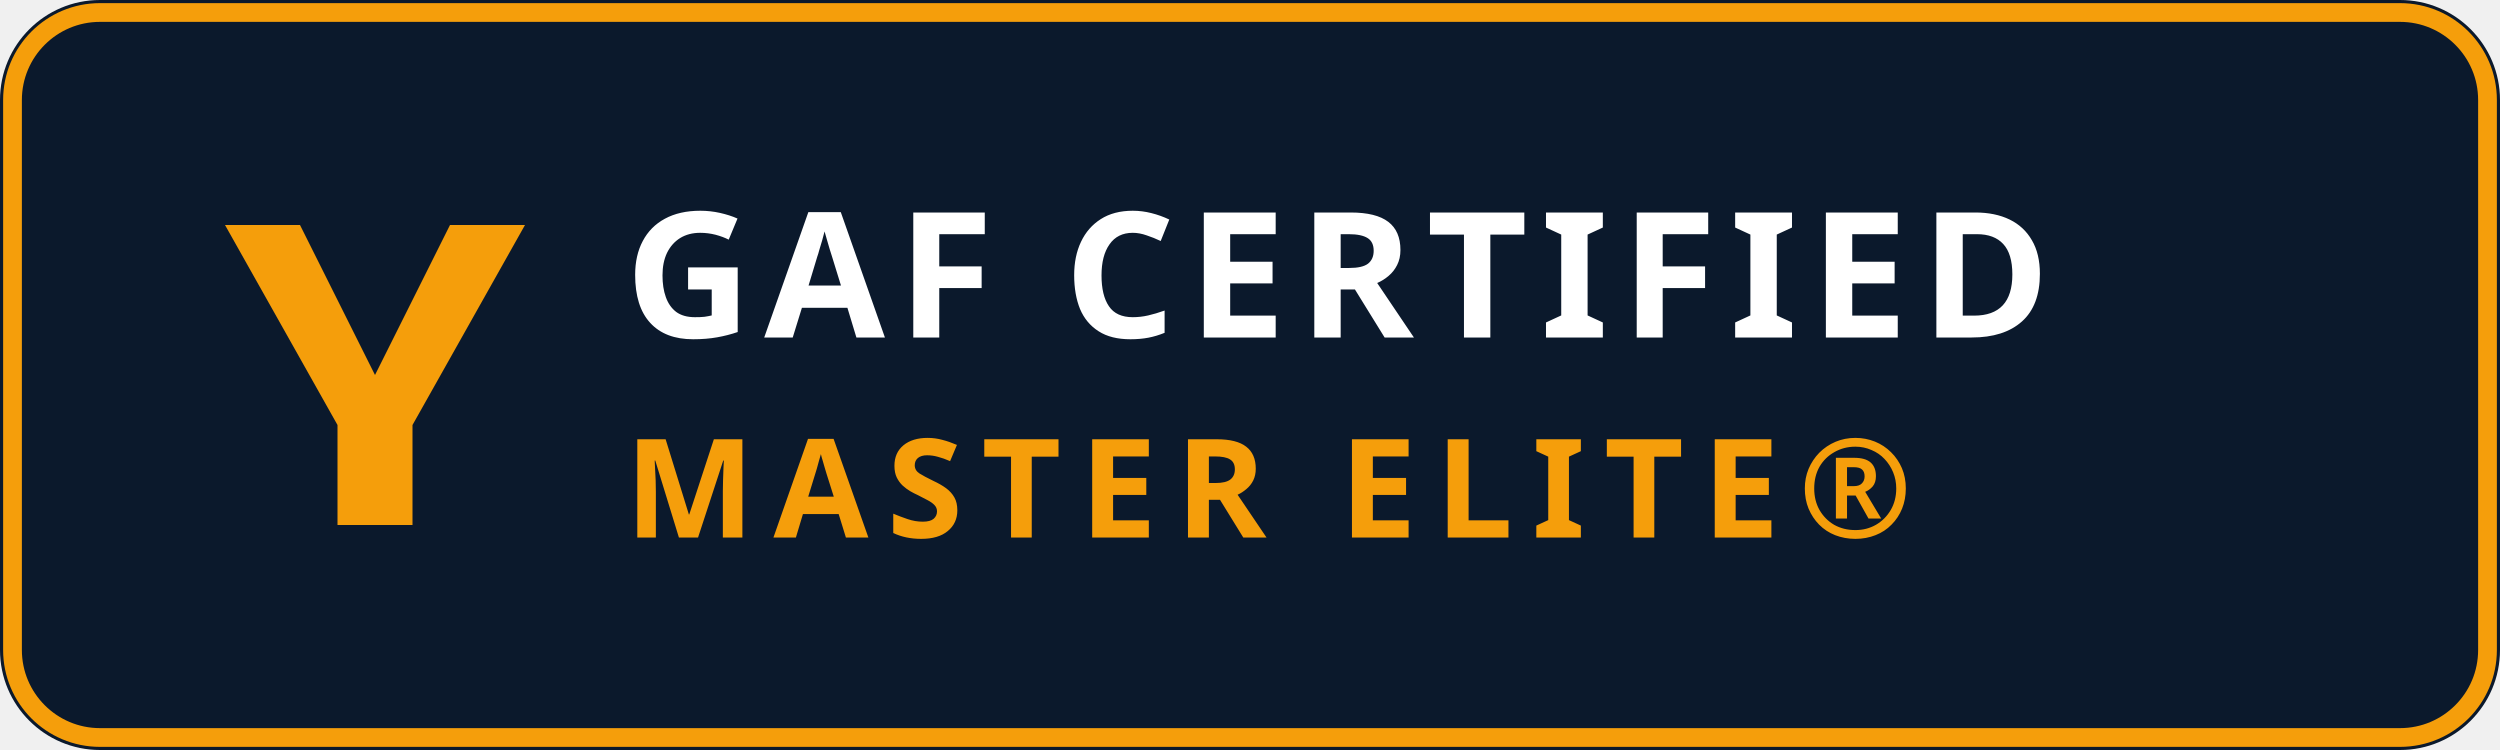
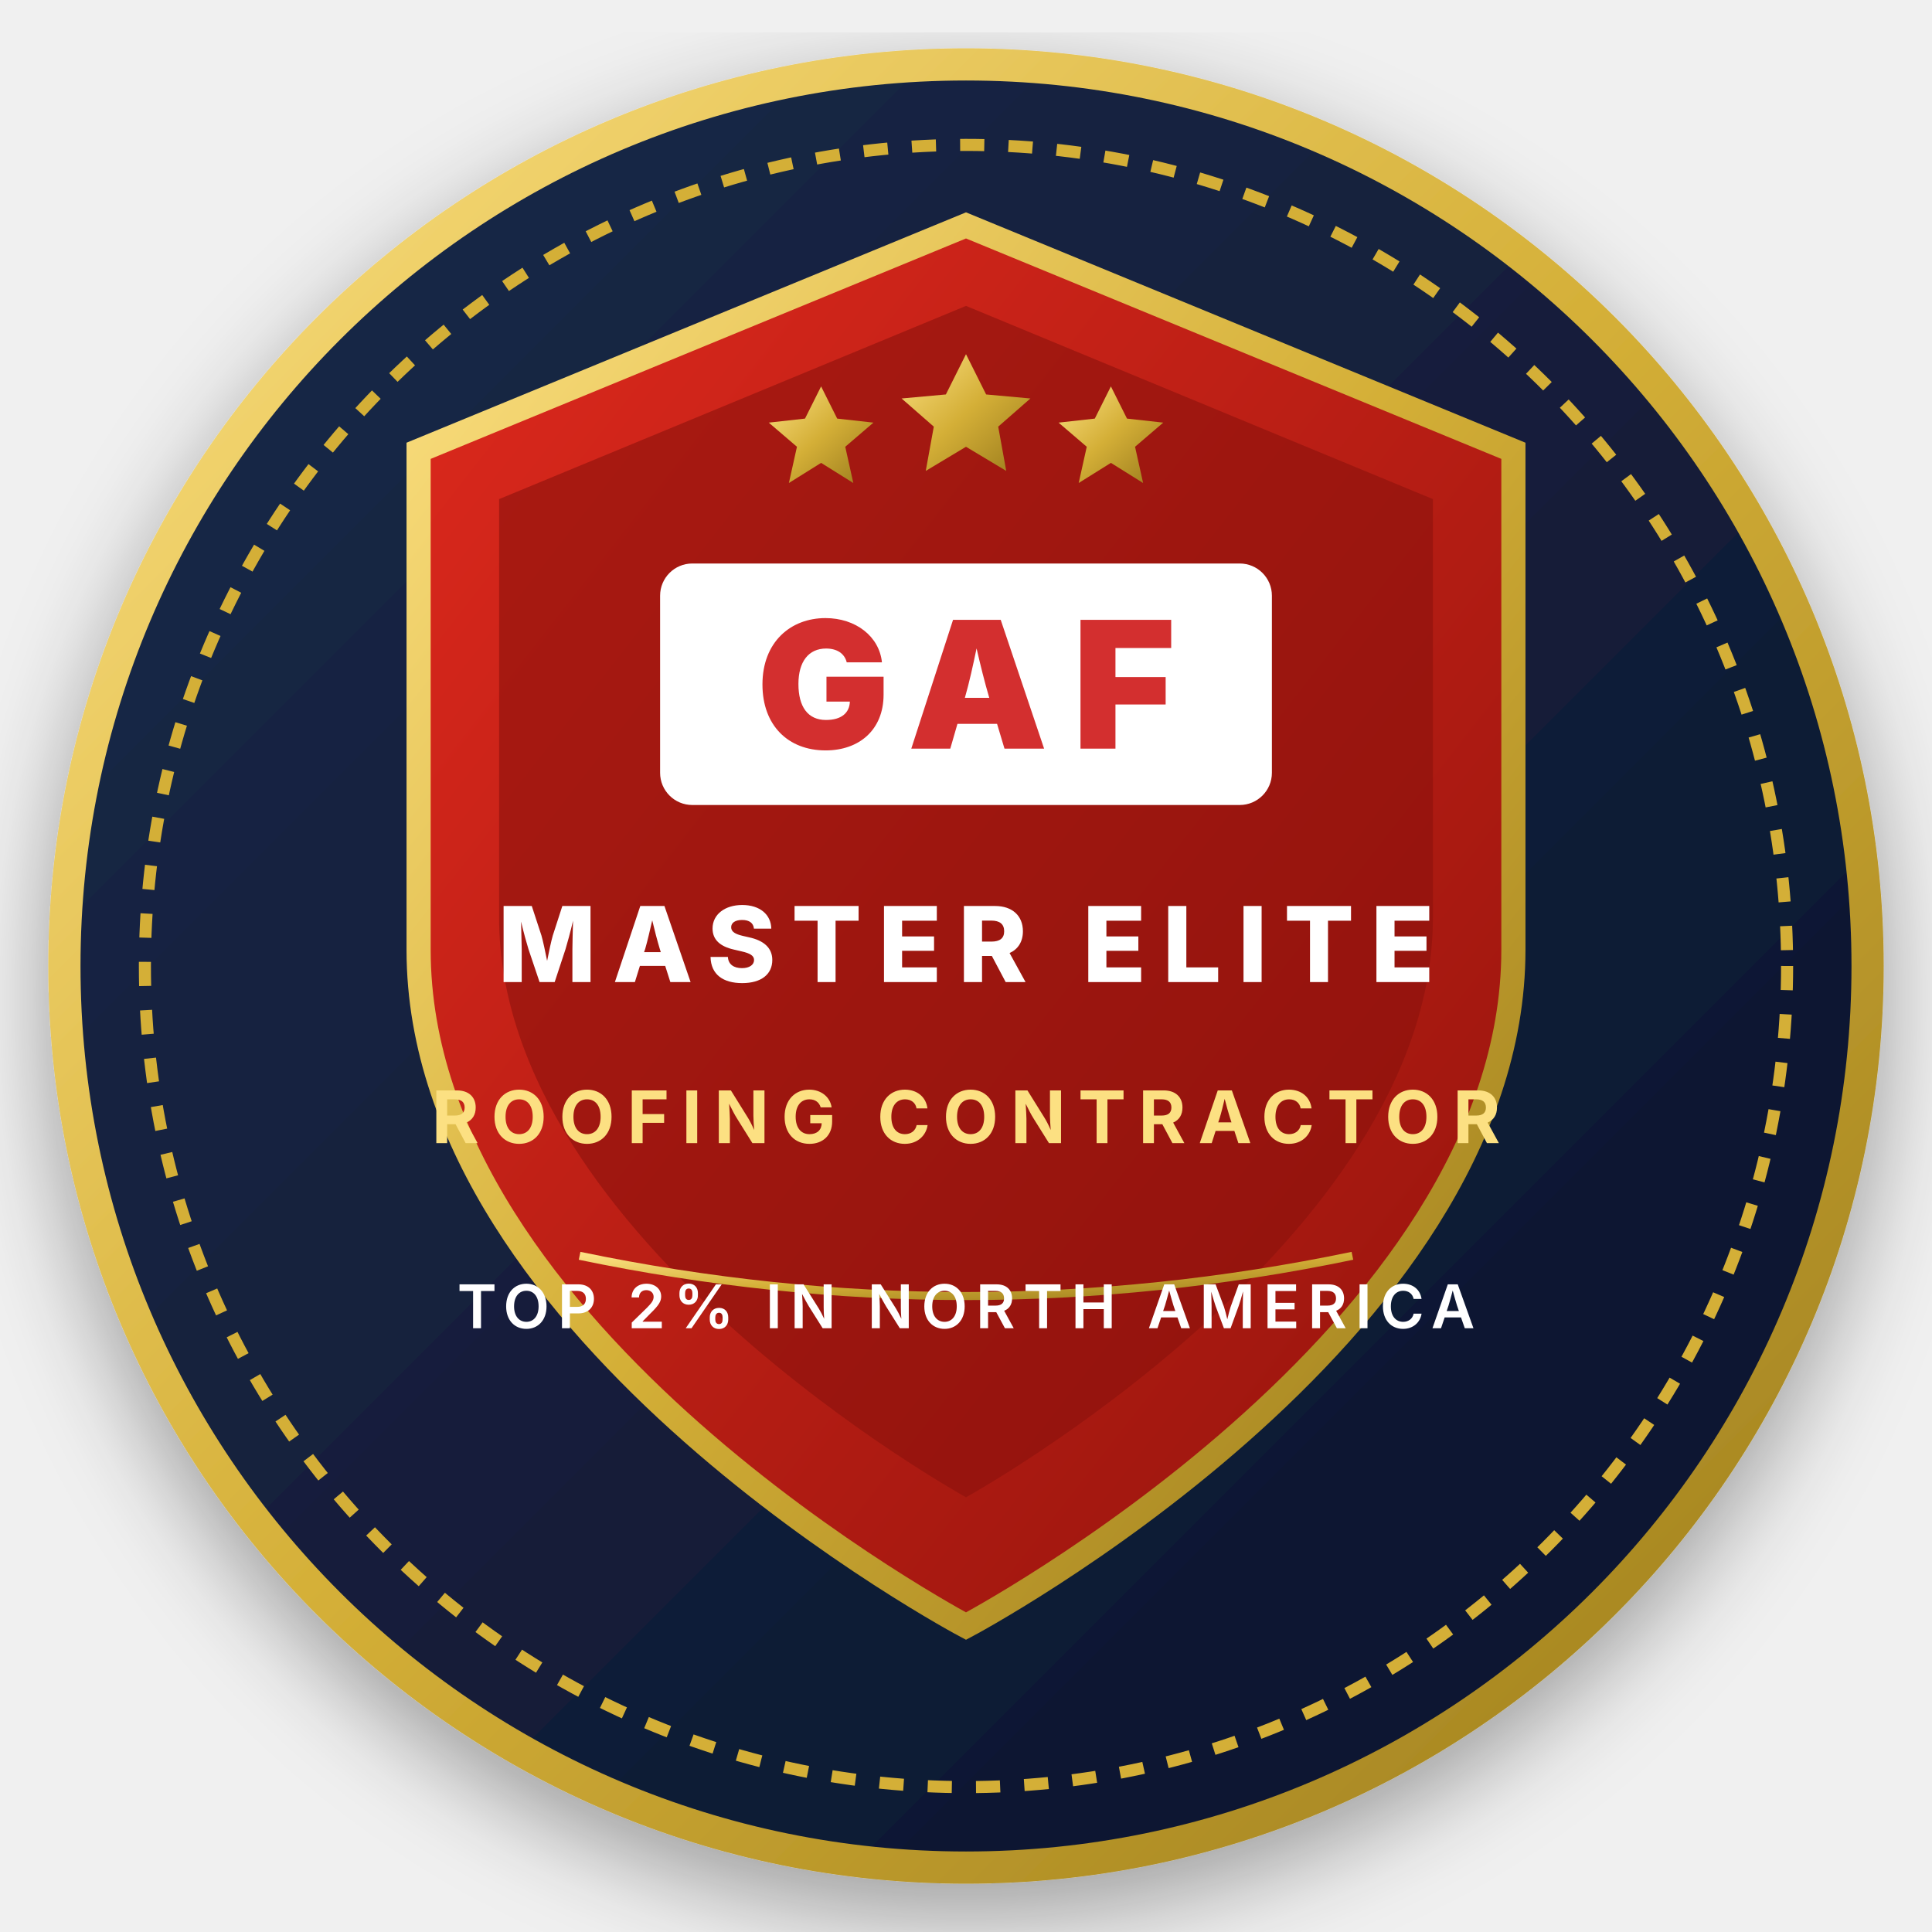
- <svg xmlns="http://www.w3.org/2000/svg" viewBox="0 0 200 60" fill="none">
-   <rect width="200" height="60" rx="8" fill="#0B192C" />
-   <rect x="1" y="1" width="198" height="58" rx="7" stroke="#F59E0B" stroke-width="1.5" />
-   <path d="M24 18L30 30L36 18H42L33 34V42H27V34L18 18H24Z" fill="#F59E0B" />
-   <text x="50" y="27" fill="#FFFFFF" font-family="system-ui, sans-serif" font-weight="800" font-size="14" letter-spacing="1">GAF CERTIFIED</text>
-   <text x="50" y="43" fill="#F59E0B" font-family="system-ui, sans-serif" font-weight="700" font-size="11" letter-spacing="1.5">MASTER ELITE®</text>
+ <svg xmlns="http://www.w3.org/2000/svg" viewBox="0 0 240 240" fill="none" role="img" aria-label="GAF Master Elite Contractor Badge">
+   <defs>
+     <linearGradient id="gafGold" x1="0%" y1="0%" x2="100%" y2="100%">
+       <stop offset="0%" stop-color="#FCE082" />
+       <stop offset="50%" stop-color="#D4AF37" />
+       <stop offset="100%" stop-color="#9A7B1C" />
+     </linearGradient>
+     <linearGradient id="gafRed" x1="0%" y1="0%" x2="100%" y2="100%">
+       <stop offset="0%" stop-color="#DE291D" />
+       <stop offset="100%" stop-color="#93130C" />
+     </linearGradient>
+     <linearGradient id="gafNavy" x1="0%" y1="0%" x2="100%" y2="100%">
+       <stop offset="0%" stop-color="#1B2A4A" />
+       <stop offset="100%" stop-color="#0B132B" />
+     </linearGradient>
+     <filter id="shadow" x="-10%" y="-10%" width="120%" height="120%">
+       <feDropShadow dx="0" dy="4" stdDeviation="6" flood-color="#000000" flood-opacity="0.35" />
+     </filter>
+   </defs>
+   <circle cx="120" cy="120" r="112" fill="url(#gafNavy)" stroke="url(#gafGold)" stroke-width="4" filter="url(#shadow)" />
+   <circle cx="120" cy="120" r="102" fill="none" stroke="#D4AF37" stroke-width="1.5" stroke-dasharray="3,3" />
+   <path d="M120 28 L188 56 V118 C188 166 120 202 120 202 C120 202 52 166 52 118 V56 Z" fill="url(#gafRed)" stroke="url(#gafGold)" stroke-width="3" />
+   <path d="M120 38 L178 62 V114 C178 154 120 186 120 186 C120 186 62 154 62 114 V62 Z" fill="#8B110B" opacity="0.6" />
+   <rect x="82" y="70" width="76" height="30" rx="4" fill="#FFFFFF" />
+   <text x="120" y="93" fill="#D32F2F" font-family="system-ui, -apple-system, sans-serif" font-weight="900" font-size="22" letter-spacing="3" text-anchor="middle">GAF</text>
+   <text x="120" y="122" fill="#FFFFFF" font-family="system-ui, -apple-system, sans-serif" font-weight="800" font-size="13" letter-spacing="2" text-anchor="middle">MASTER ELITE</text>
+   <path d="M84 129 L156 129" stroke="url(#gafGold)" stroke-width="2" />
+   <text x="120" y="142" fill="#FCE082" font-family="system-ui, -apple-system, sans-serif" font-weight="700" font-size="9" letter-spacing="1.5" text-anchor="middle">ROOFING CONTRACTOR</text>
+   <path d="M72 156 Q120 166 168 156" stroke="url(#gafGold)" stroke-width="1" fill="none" />
+   <text x="120" y="165" fill="#FFFFFF" font-family="system-ui, -apple-system, sans-serif" font-weight="600" font-size="7.5" letter-spacing="1" text-anchor="middle">TOP 2% IN NORTH AMERICA</text>
+   <g fill="url(#gafGold)">
+     <polygon points="120,44 122.5,49 128,49.5 124,53 125,58.5 120,55.5 115,58.5 116,53 112,49.5 117.5,49" />
+     <polygon points="102,48 104,52 108.5,52.5 105,55.5 106,60 102,57.5 98,60 99,55.5 95.5,52.5 100,52" />
+     <polygon points="138,48 140,52 144.5,52.5 141,55.5 142,60 138,57.5 134,60 135,55.5 131.5,52.5 136,52" />
+   </g>
</svg>
